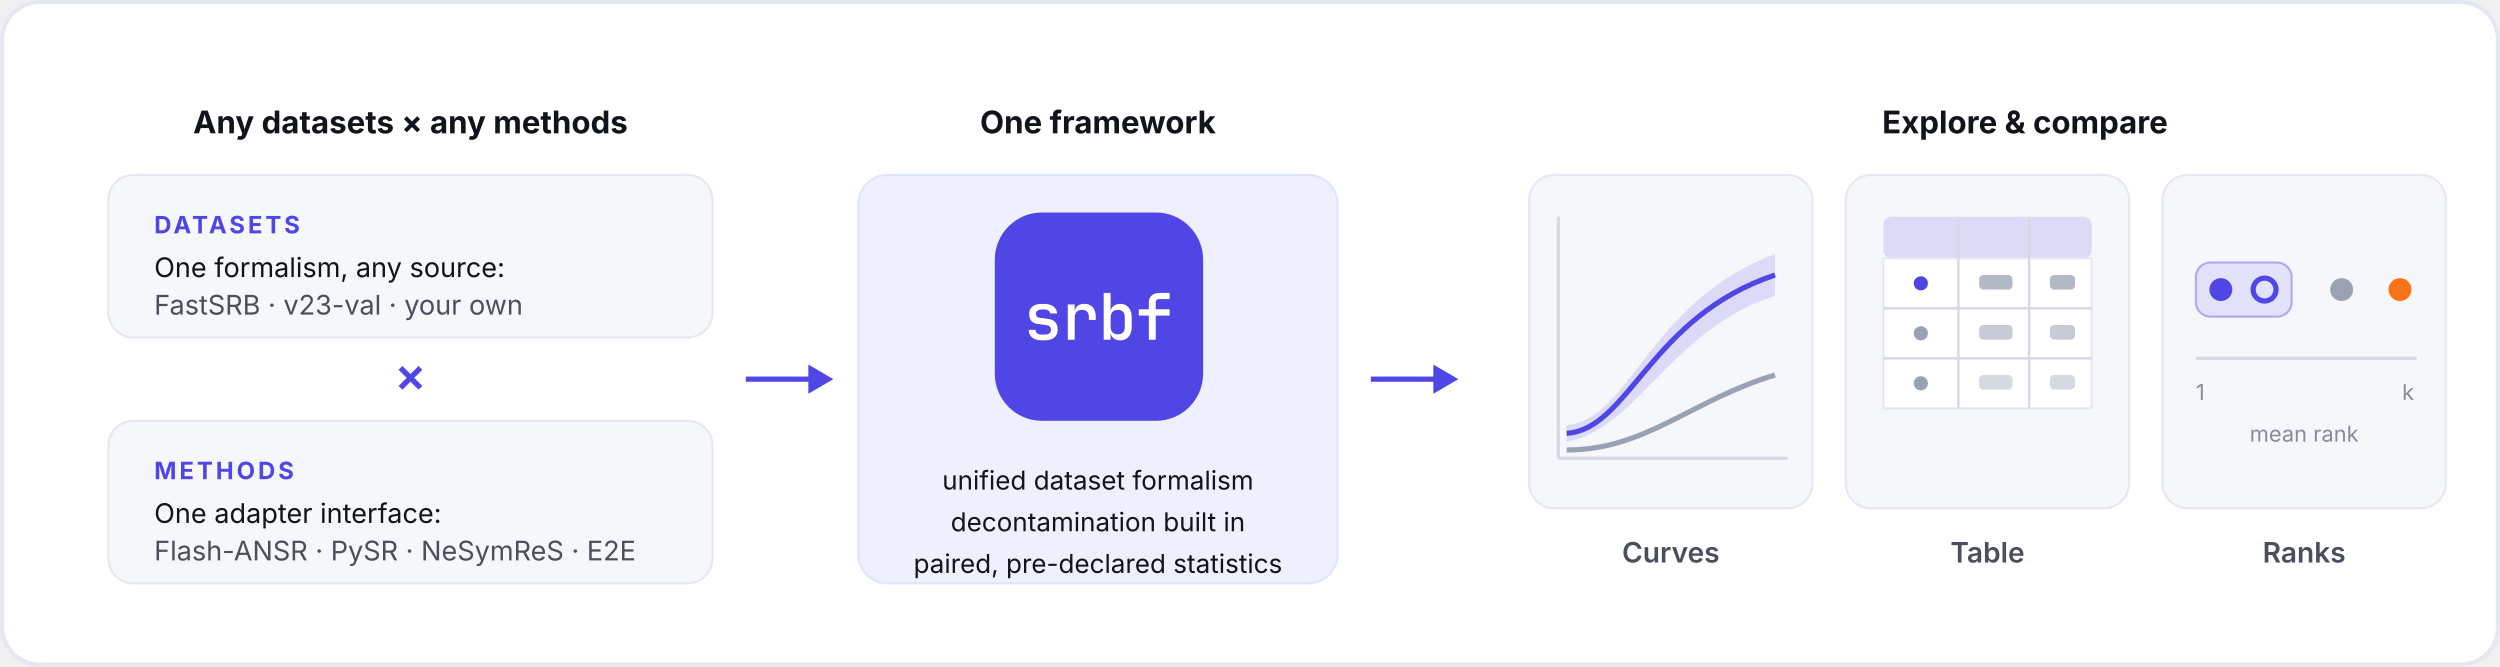
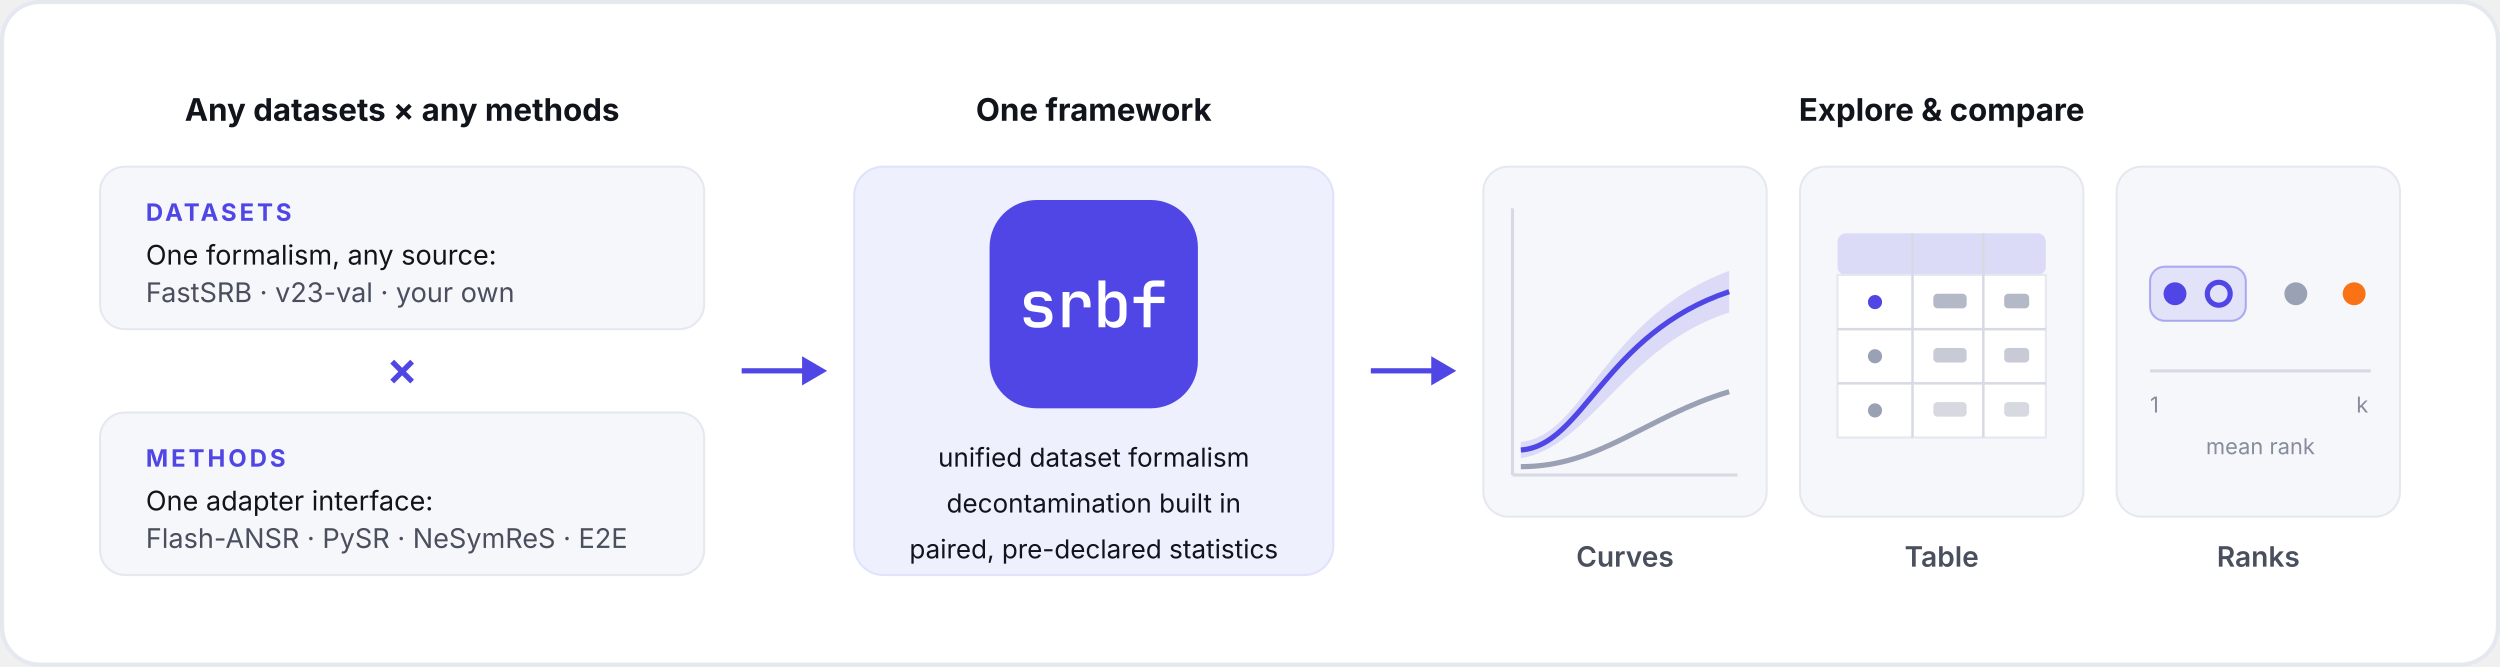
<svg xmlns="http://www.w3.org/2000/svg" viewBox="0 0 1200 320" font-family="Inter, system-ui, -apple-system, sans-serif">
  <style>
    .bg     { fill: #ffffff; stroke: #e6e8f0; }
    .panel  { fill: #f6f7fb; stroke: #e6e8f0; }
    .panel2 { fill: #eef0fe; stroke: #dfe3fc; }
    .cell   { fill: #ffffff; stroke: #e6e8f0; }
    .ink    { fill: #12141c; }
    .soft   { fill: #4a4f5e; }
    .faint  { fill: #868c9c; }
    .accent { fill: #4f46e5; }
    .accent-stroke { stroke: #4f46e5; }
    .grid   { stroke: #d7dae4; }
    .grey   { fill: #9aa1b4; }
    .grey-stroke { stroke: #9aa1b4; }
    @media (prefers-color-scheme: dark) {
      .bg     { fill: #0c0e14; stroke: #232838; }
      .panel  { fill: #151824; stroke: #232838; }
      .panel2 { fill: #1c2136; stroke: #2a3050; }
      .cell   { fill: #10131c; stroke: #232838; }
      .ink    { fill: #eef0f6; }
      .soft   { fill: #b7bdcc; }
      .faint  { fill: #7c8397; }
      .accent { fill: #8b8bff; }
      .accent-stroke { stroke: #8b8bff; }
      .grid   { stroke: #333a4f; }
      .grey   { fill: #65788a; }
      .grey-stroke { stroke: #65788a; }
    }
  </style>
  <rect class="bg" x="1" y="1" width="1198" height="318" rx="18" stroke-width="2" />
-   <text class="ink" x="197" y="64" text-anchor="middle" font-size="15" font-weight="700">Any datasets × any methods</text>
-   <text class="ink" x="527" y="64" text-anchor="middle" font-size="15" font-weight="700">One framework</text>
-   <text class="ink" x="972" y="64" text-anchor="middle" font-size="15" font-weight="700">Explore &amp; compare</text>
-   <rect class="panel" x="52" y="84" width="290" height="78" rx="12" />
-   <text class="accent" x="74" y="112" font-size="11.5" font-weight="700" letter-spacing="1.4">DATASETS</text>
-   <text class="ink" x="74" y="133" font-size="13">One formalism, any source:</text>
-   <text class="soft" x="74" y="151" font-size="13">FastSRB · v23-val · your own</text>
-   <text class="accent" x="197" y="188" text-anchor="middle" font-size="23" font-weight="600">×</text>
-   <rect class="panel" x="52" y="202" width="290" height="78" rx="12" />
-   <text class="accent" x="74" y="230" font-size="11.5" font-weight="700" letter-spacing="1.4">METHODS</text>
-   <text class="ink" x="74" y="251" font-size="13">One adapter interface:</text>
-   <text class="soft" x="74" y="269" font-size="13">Flash-ANSR · PySR · NeSymReS · E2E</text>
-   <path class="accent-stroke" d="M358 182 h34" stroke-width="2.5" fill="none" />
-   <path class="accent" d="M388 175 l12 7 -12 7 z" />
-   <rect class="panel2" x="412" y="84" width="230" height="196" rx="14" />
-   <g transform="translate(477.5, 102) scale(0.1953)">
+   <text class="ink" x="193" y="58" text-anchor="middle" font-size="15" font-weight="700">Any datasets × any methods</text>
+   <text class="ink" x="525" y="58" text-anchor="middle" font-size="15" font-weight="700">One framework</text>
+   <text class="ink" x="932" y="58" text-anchor="middle" font-size="15" font-weight="700">Explore &amp; compare</text>
+   <rect class="panel" x="48" y="80" width="290" height="78" rx="12" />
+   <text class="accent" x="70" y="106" font-size="11.5" font-weight="700" letter-spacing="1.4">DATASETS</text>
+   <text class="ink" x="70" y="127" font-size="13">One formalism, any source:</text>
+   <text class="soft" x="70" y="145" font-size="13">FastSRB · v23-val · your own</text>
+   <text class="accent" x="193" y="185" text-anchor="middle" font-size="23" font-weight="600">×</text>
+   <rect class="panel" x="48" y="198" width="290" height="78" rx="12" />
+   <text class="accent" x="70" y="224" font-size="11.5" font-weight="700" letter-spacing="1.4">METHODS</text>
+   <text class="ink" x="70" y="245" font-size="13">One adapter interface:</text>
+   <text class="soft" x="70" y="263" font-size="13">Flash-ANSR · PySR · NeSymReS · E2E</text>
+   <path class="accent-stroke" d="M356 178 h33" stroke-width="2.5" fill="none" />
+   <path class="accent" d="M385 171 l12 7 -12 7 z" />
+   <rect class="panel2" x="410" y="80" width="230" height="196" rx="14" />
+   <g transform="translate(475, 96) scale(0.1953)">
    <rect width="512" height="512" rx="116" fill="#4f46e5" />
    <g transform="translate(71.68,312.71) scale(0.157538,-0.157538)">
      <path fill="#ffffff" d="M278.0 -9Q183.0 -9 129.0 34.0Q75.0 77 75.0 154H182.0Q182.0 119 207.0 99.5Q232.0 80 278.0 80H322.0Q369.0 80 395.0 99.5Q421.0 119 421.0 155Q421.0 218 354.0 227L209.0 247Q148.0 255 114.5 295.5Q81.0 336 81.0 401Q81.0 476 132.0 517.5Q183.0 559 276.0 559H321.0Q407.0 559 460.5 518.0Q514.0 477 517.0 410H409.0Q407.0 437 383.5 454.5Q360.0 472 321.0 472H276.0Q233.0 472 209.5 453.0Q186.0 434 186.0 402Q186.0 351 243.0 343L379.0 325Q526.0 305 526.0 156Q526.0 77 473.0 34.0Q420.0 -9 322.0 -9Z M684.0 0V550H791.0V442Q799.0 497 838.0 528.5Q877.0 560 941.0 560Q1026.0 560 1073.0 507.0Q1120.0 454 1120.0 358V309H1012.0V355Q1012.0 466 903.0 466Q849.0 466 820.5 434.5Q792.0 403 792.0 343V0Z M1501.0 -10Q1441.0 -10 1401.5 20.0Q1362.0 50 1351.0 104V0H1244.0V730H1352.0V573L1349.0 446Q1361.0 499 1401.5 529.5Q1442.0 560 1501.0 560Q1583.0 560 1632.0 504.0Q1681.0 448 1681.0 352V197Q1681.0 102 1632.0 46.0Q1583.0 -10 1501.0 -10ZM1463.0 84Q1515.0 84 1544.0 111.5Q1573.0 139 1573.0 200V351Q1573.0 411 1544.0 438.5Q1515.0 466 1463.0 466Q1411.0 466 1381.5 434.5Q1352.0 403 1352.0 346V205Q1352.0 147 1381.5 115.5Q1411.0 84 1463.0 84Z M1948.0 0V377H1792.0V475H1948.0V581Q1948.0 650 1992.0 690.0Q2036.0 730 2112.0 730H2273.0V634H2114.0Q2056.0 634 2056.0 580V475H2273.0V377H2056.0V0Z" />
    </g>
  </g>
-   <text class="ink" x="527" y="235" text-anchor="middle" font-size="12.5">unified dataset formalism</text>
-   <text class="ink" x="527" y="255" text-anchor="middle" font-size="12.5">decontamination built in</text>
-   <text class="ink" x="527" y="275" text-anchor="middle" font-size="12.5">paired, pre-declared statistics</text>
-   <path class="accent-stroke" d="M658 182 h34" stroke-width="2.5" fill="none" />
-   <path class="accent" d="M688 175 l12 7 -12 7 z" />
-   <rect class="panel" x="734" y="84" width="136" height="160" rx="12" />
-   <path class="accent" d="M752 204 C 782 202, 792 144, 852 122 L 852 142 C 802 158, 786 206, 752 212 Z" opacity="0.16" />
-   <path class="accent-stroke" d="M752 208 C 782 206, 792 152, 852 132" stroke-width="2.5" fill="none" />
-   <path class="grey-stroke" d="M752 216 C 790 216, 812 192, 852 180" stroke-width="2.5" fill="none" />
-   <line class="grid" x1="748" y1="104" x2="748" y2="220" stroke-width="1.5" />
-   <line class="grid" x1="748" y1="220" x2="858" y2="220" stroke-width="1.5" />
-   <text class="soft" x="802" y="270" text-anchor="middle" font-size="13.5" font-weight="600">Curves</text>
-   <rect class="panel" x="886" y="84" width="136" height="160" rx="12" />
-   <rect class="accent" x="904" y="104" width="100" height="20" rx="4" opacity="0.16" />
-   <rect class="cell" x="904" y="124" width="100" height="72" />
-   <line class="grid" x1="904" y1="148" x2="1004" y2="148" stroke-width="1.2" />
-   <line class="grid" x1="904" y1="172" x2="1004" y2="172" stroke-width="1.2" />
-   <line class="grid" x1="940" y1="104" x2="940" y2="196" stroke-width="1.2" />
-   <line class="grid" x1="974" y1="104" x2="974" y2="196" stroke-width="1.2" />
-   <circle class="accent" cx="922" cy="136" r="3.4" />
-   <circle class="grey" cx="922" cy="160" r="3.4" />
-   <circle class="grey" cx="922" cy="184" r="3.4" />
-   <rect class="grey" x="950" y="132" width="16" height="7" rx="2" opacity="0.75" />
-   <rect class="grey" x="950" y="156" width="16" height="7" rx="2" opacity="0.55" />
-   <rect class="grey" x="950" y="180" width="16" height="7" rx="2" opacity="0.4" />
-   <rect class="grey" x="984" y="132" width="12" height="7" rx="2" opacity="0.75" />
-   <rect class="grey" x="984" y="156" width="12" height="7" rx="2" opacity="0.55" />
-   <rect class="grey" x="984" y="180" width="12" height="7" rx="2" opacity="0.4" />
-   <text class="soft" x="954" y="270" text-anchor="middle" font-size="13.5" font-weight="600">Table</text>
-   <rect class="panel" x="1038" y="84" width="136" height="160" rx="12" />
-   <rect class="accent-stroke" x="1054" y="126" width="46" height="26" rx="7" fill="#4f46e5" fill-opacity="0.12" stroke-opacity="0.4" />
-   <circle class="accent" cx="1066" cy="139" r="5.5" />
-   <circle class="accent-stroke" cx="1087" cy="139" r="5.5" fill="none" stroke-width="2.5" />
-   <circle class="grey" cx="1124" cy="139" r="5.5" />
-   <circle cx="1152" cy="139" r="5.5" fill="#f97316" />
-   <line class="grid" x1="1054" y1="172" x2="1160" y2="172" stroke-width="1.5" />
-   <text class="faint" x="1054" y="192" font-size="10.5">1</text>
-   <text class="faint" x="1153" y="192" font-size="10.5">k</text>
-   <text class="faint" x="1106" y="212" text-anchor="middle" font-size="10.5">mean rank</text>
-   <text class="soft" x="1106" y="270" text-anchor="middle" font-size="13.5" font-weight="600">Ranks</text>
+   <text class="ink" x="525" y="224" text-anchor="middle" font-size="12.5">unified dataset formalism</text>
+   <text class="ink" x="525" y="246" text-anchor="middle" font-size="12.5">decontamination built in</text>
+   <text class="ink" x="525" y="268" text-anchor="middle" font-size="12.5">paired, pre-declared statistics</text>
+   <path class="accent-stroke" d="M658 178 h33" stroke-width="2.5" fill="none" />
+   <path class="accent" d="M687 171 l12 7 -12 7 z" />
+   <rect class="panel" x="712" y="80" width="136" height="168" rx="12" />
+   <path class="accent" d="M730 212 C 760 210, 770 152, 830 130 L 830 150 C 780 166, 764 214, 730 220 Z" opacity="0.16" />
+   <path class="accent-stroke" d="M730 216 C 760 214, 770 160, 830 140" stroke-width="2.5" fill="none" />
+   <path class="grey-stroke" d="M730 224 C 768 224, 790 200, 830 188" stroke-width="2.5" fill="none" />
+   <line class="grid" x1="726" y1="100" x2="726" y2="228" stroke-width="1.5" />
+   <line class="grid" x1="726" y1="228" x2="834" y2="228" stroke-width="1.5" />
+   <text class="soft" x="780" y="272" text-anchor="middle" font-size="13.5" font-weight="600">Curves</text>
+   <rect class="panel" x="864" y="80" width="136" height="168" rx="12" />
+   <rect class="accent" x="882" y="112" width="100" height="20" rx="4" opacity="0.16" />
+   <rect class="cell" x="882" y="132" width="100" height="78" />
+   <line class="grid" x1="882" y1="158" x2="982" y2="158" stroke-width="1.2" />
+   <line class="grid" x1="882" y1="184" x2="982" y2="184" stroke-width="1.2" />
+   <line class="grid" x1="918" y1="112" x2="918" y2="210" stroke-width="1.2" />
+   <line class="grid" x1="952" y1="112" x2="952" y2="210" stroke-width="1.2" />
+   <circle class="accent" cx="900" cy="145" r="3.4" />
+   <circle class="grey" cx="900" cy="171" r="3.4" />
+   <circle class="grey" cx="900" cy="197" r="3.4" />
+   <rect class="grey" x="928" y="141" width="16" height="7" rx="2" opacity="0.75" />
+   <rect class="grey" x="928" y="167" width="16" height="7" rx="2" opacity="0.55" />
+   <rect class="grey" x="928" y="193" width="16" height="7" rx="2" opacity="0.4" />
+   <rect class="grey" x="962" y="141" width="12" height="7" rx="2" opacity="0.75" />
+   <rect class="grey" x="962" y="167" width="12" height="7" rx="2" opacity="0.55" />
+   <rect class="grey" x="962" y="193" width="12" height="7" rx="2" opacity="0.4" />
+   <text class="soft" x="932" y="272" text-anchor="middle" font-size="13.5" font-weight="600">Table</text>
+   <rect class="panel" x="1016" y="80" width="136" height="168" rx="12" />
+   <rect class="accent-stroke" x="1032" y="128" width="46" height="26" rx="7" fill="#4f46e5" fill-opacity="0.12" stroke-opacity="0.4" />
+   <circle class="accent" cx="1044" cy="141" r="5.5" />
+   <circle class="accent-stroke" cx="1065" cy="141" r="5.5" fill="none" stroke-width="2.5" />
+   <circle class="grey" cx="1102" cy="141" r="5.5" />
+   <circle cx="1130" cy="141" r="5.5" fill="#f97316" />
+   <line class="grid" x1="1032" y1="178" x2="1138" y2="178" stroke-width="1.5" />
+   <text class="faint" x="1032" y="198" font-size="10.5">1</text>
+   <text class="faint" x="1131" y="198" font-size="10.5">k</text>
+   <text class="faint" x="1085" y="218" text-anchor="middle" font-size="10.5">mean rank</text>
+   <text class="soft" x="1084" y="272" text-anchor="middle" font-size="13.5" font-weight="600">Ranks</text>
</svg>
